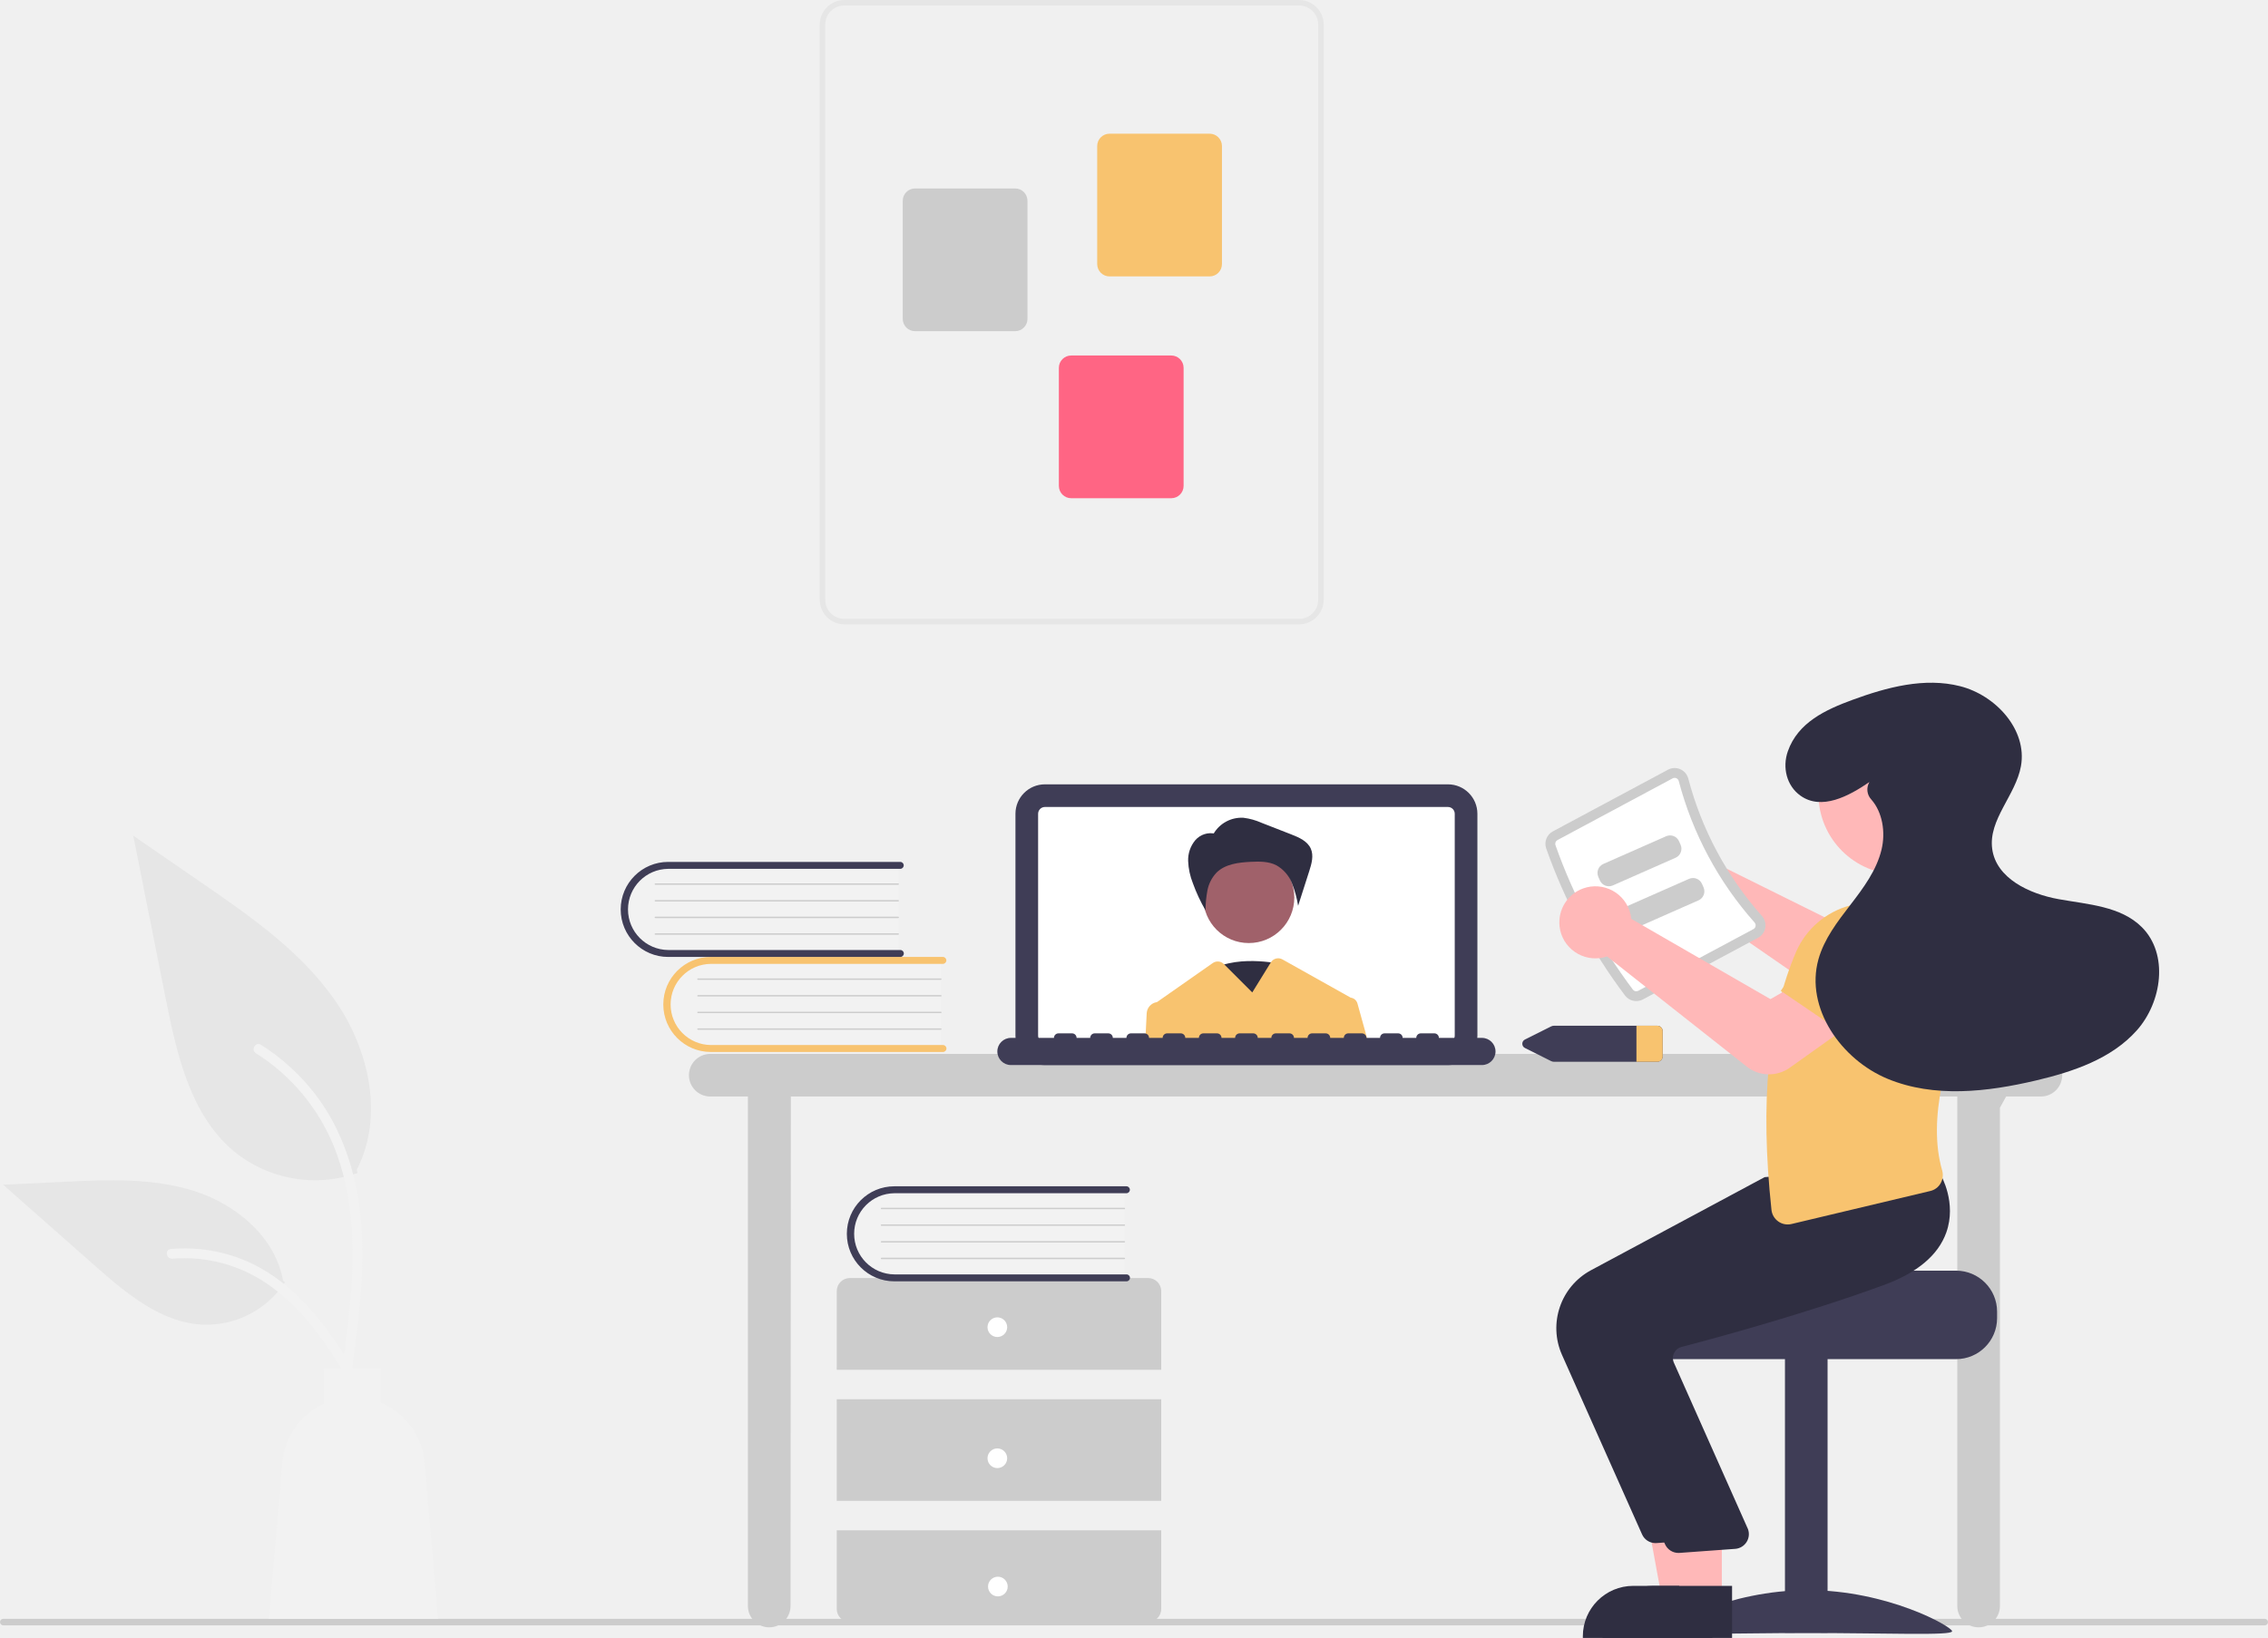
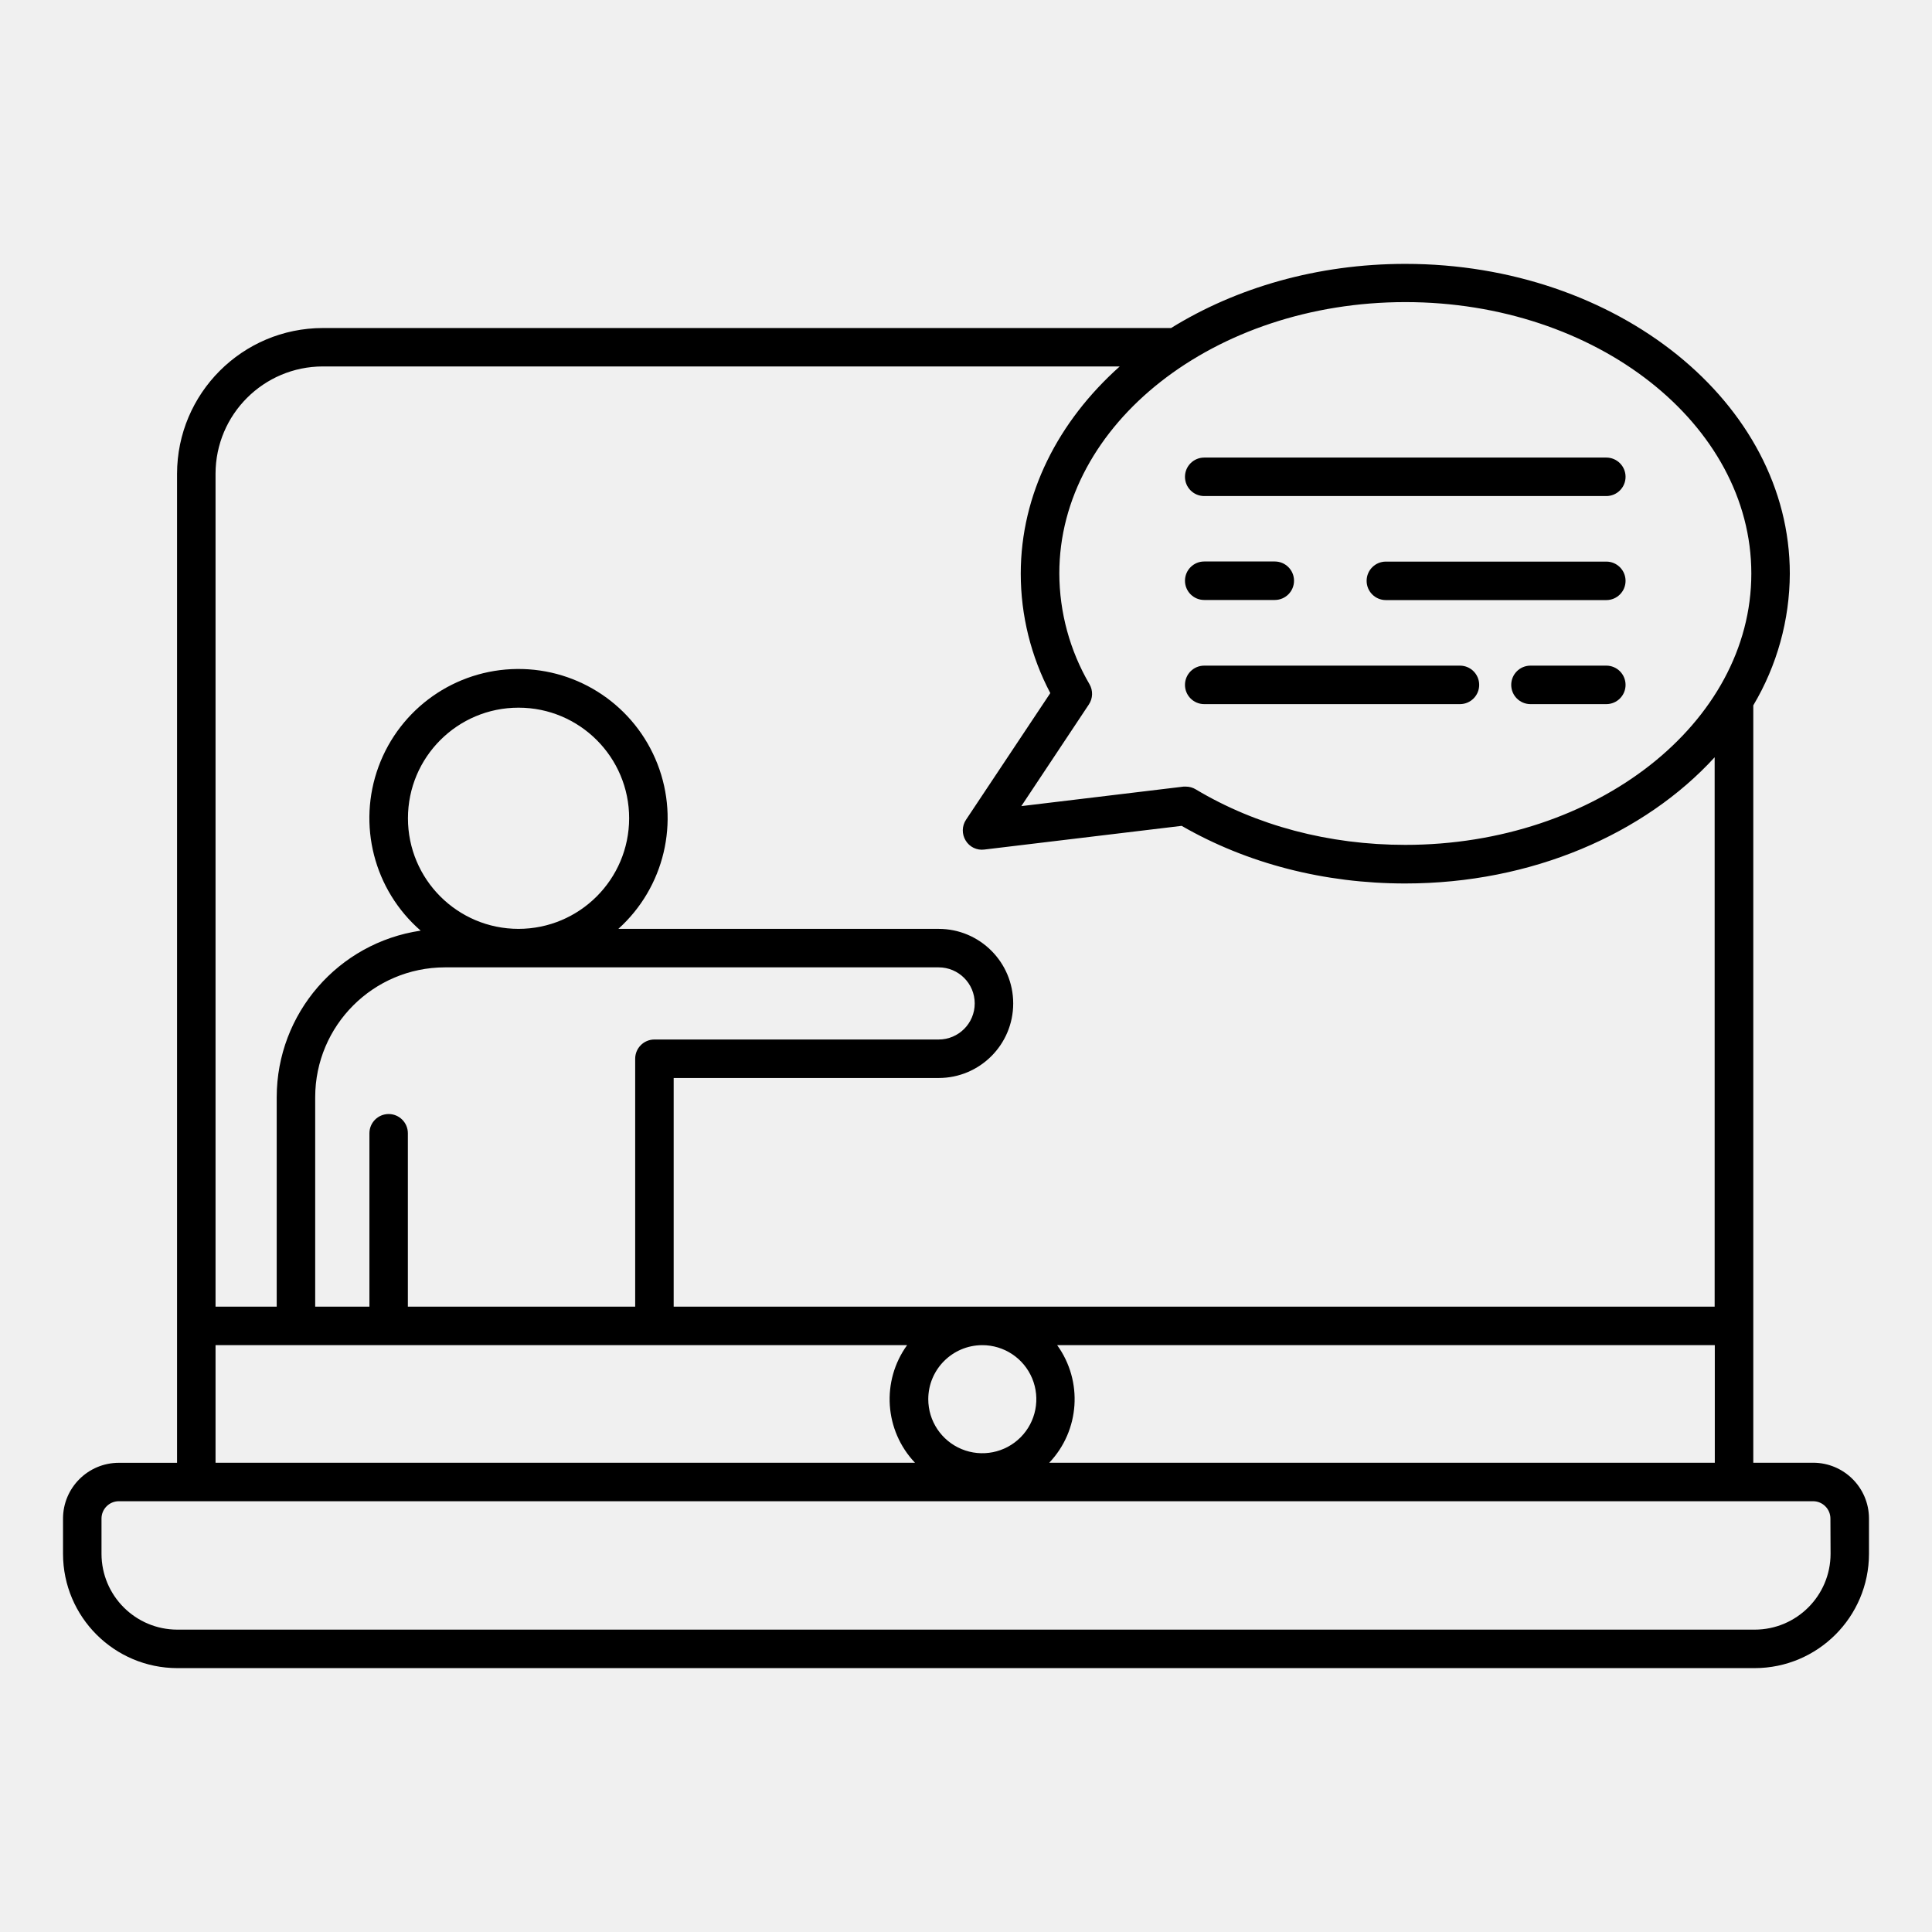
- <svg xmlns="http://www.w3.org/2000/svg" data-name="Layer 1" width="692" height="499.877" viewBox="0 0 692 499.877">
-   <path d="M945,696.105H255a1,1,0,0,1,0-2H945a1,1,0,0,1,0,2Z" transform="translate(-254 -200.0616)" fill="#ccc" />
-   <path d="M876.704,521.703h-406a6.5,6.5,0,1,0,0,13h11.5v155.5a6.5,6.5,0,0,0,13,0l.099-155.5H851.204v155.5a6.5,6.5,0,0,0,13,0V538.13l1.891-3.427h10.609a6.5,6.5,0,1,0,0-13Z" transform="translate(-254 -200.0616)" fill="#ccc" />
-   <path d="M695.794,525.105H572.812a8.992,8.992,0,0,1-8.982-8.982V448.414a8.992,8.992,0,0,1,8.982-8.982H695.794a8.992,8.992,0,0,1,8.982,8.982v67.709A8.992,8.992,0,0,1,695.794,525.105Z" transform="translate(-254 -200.0616)" fill="#3f3d56" />
-   <path d="M695.793,446.345H572.813a2.074,2.074,0,0,0-2.07,2.07v67.71a2.074,2.074,0,0,0,2.07,2.07H695.793a2.074,2.074,0,0,0,2.07-2.07v-67.71A2.074,2.074,0,0,0,695.793,446.345Z" transform="translate(-254 -200.0616)" fill="#fff" />
-   <path d="M644.792,494.283s-14.722-3.392-22.82,2.827,10.306,20.355,10.306,20.355Z" transform="translate(-254 -200.0616)" fill="#2f2e41" />
-   <circle cx="381.024" cy="273.924" r="13.887" fill="#a0616a" />
-   <path d="M624.286,454.492a9.898,9.898,0,0,1,9.126-4.856,19.397,19.397,0,0,1,5.515,1.544l9.078,3.541c2.349.916,4.922,2.039,5.941,4.345.946,2.141.24,4.613-.474,6.841l-3.397,10.593a32.246,32.246,0,0,0-1.925-6.998,10.835,10.835,0,0,0-4.704-5.364c-2.358-1.21-5.137-1.185-7.785-1.057-3.749.18-7.826.657-10.489,3.302a10.895,10.895,0,0,0-2.765,5.399,32.5,32.5,0,0,0-.58,6.112,50.669,50.669,0,0,1-3.869-8.295,20.525,20.525,0,0,1-1.438-6.715,9.444,9.444,0,0,1,2.165-6.387,6.195,6.195,0,0,1,6.231-1.961Z" transform="translate(-254 -200.0616)" fill="#2f2e41" />
-   <path d="M668.183,506.325a2.472,2.472,0,0,0-2.07-1.79.86.86,0,0,0-.1-.06L645.282,492.856a2.637,2.637,0,0,0-3.528.908l-5.67,9.18-8.54-8.54-.136-.136a2.636,2.636,0,0,0-3.376-.295l-17.038,11.931c-.03,0-.06.01-.09.01a3.633,3.633,0,0,0-3.03,3.39l-.44,8.89h68.04Z" transform="translate(-254 -200.0616)" fill="#f8c36f" />
-   <path d="M706.158,516.814H693.03a1.382,1.382,0,0,0-1.382-1.382h-4.145a1.382,1.382,0,0,0-1.382,1.382h-4.145a1.382,1.382,0,0,0-1.382-1.382H676.449a1.382,1.382,0,0,0-1.382,1.382h-4.145a1.382,1.382,0,0,0-1.382-1.382h-4.145a1.382,1.382,0,0,0-1.382,1.382h-4.145A1.382,1.382,0,0,0,658.485,515.432h-4.145a1.382,1.382,0,0,0-1.382,1.382h-4.145a1.382,1.382,0,0,0-1.382-1.382H643.285a1.382,1.382,0,0,0-1.382,1.382H637.758a1.382,1.382,0,0,0-1.382-1.382h-4.145a1.382,1.382,0,0,0-1.382,1.382h-4.145a1.382,1.382,0,0,0-1.382-1.382h-4.145a1.382,1.382,0,0,0-1.382,1.382H615.649a1.382,1.382,0,0,0-1.382-1.382h-4.145a1.382,1.382,0,0,0-1.382,1.382h-4.145a1.382,1.382,0,0,0-1.382-1.382h-4.145a1.382,1.382,0,0,0-1.382,1.382h-4.145a1.382,1.382,0,0,0-1.382-1.382h-4.145a1.382,1.382,0,0,0-1.382,1.382H582.485a1.382,1.382,0,0,0-1.382-1.382H576.958a1.382,1.382,0,0,0-1.382,1.382H562.449a4.145,4.145,0,0,0,0,8.291H706.158a4.145,4.145,0,0,0,0-8.291Z" transform="translate(-254 -200.0616)" fill="#3f3d56" />
-   <path d="M541.079,492.74v27.526H472.117a13.771,13.771,0,1,1,0-27.526Z" transform="translate(-254 -200.0616)" fill="#f2f2f2" />
-   <path d="M542.773,520.054a1.059,1.059,0,0,1-1.059,1.059h-70.826a14.504,14.504,0,1,1,0-29.008h70.826a1.059,1.059,0,0,1,0,2.117h-70.826a12.387,12.387,0,0,0,0,24.773h70.826A1.059,1.059,0,0,1,542.773,520.054Z" transform="translate(-254 -200.0616)" fill="#f8c36f" />
-   <path d="M541.079,499.092H466.971a.212.212,0,1,1,0-.423h74.108a.212.212,0,0,1,0,.423Z" transform="translate(-254 -200.0616)" fill="#ccc" />
-   <path d="M541.079,504.174H466.971a.212.212,0,1,1,0-.423h74.108a.212.212,0,0,1,0,.423Z" transform="translate(-254 -200.0616)" fill="#ccc" />
-   <path d="M541.079,509.255H466.971a.212.212,0,1,1,0-.423h74.108a.212.212,0,0,1,0,.423Z" transform="translate(-254 -200.0616)" fill="#ccc" />
-   <path d="M541.079,514.337H466.971a.212.212,0,1,1,0-.423h74.108a.212.212,0,0,1,0,.423Z" transform="translate(-254 -200.0616)" fill="#ccc" />
-   <path d="M528.079,463.74v27.526H459.117a13.771,13.771,0,1,1,0-27.526Z" transform="translate(-254 -200.0616)" fill="#f2f2f2" />
-   <path d="M529.773,491.054a1.059,1.059,0,0,1-1.059,1.059h-70.826a14.504,14.504,0,1,1,0-29.008h70.826a1.059,1.059,0,0,1,0,2.117h-70.826a12.387,12.387,0,0,0,0,24.773h70.826A1.059,1.059,0,0,1,529.773,491.054Z" transform="translate(-254 -200.0616)" fill="#3f3d56" />
-   <path d="M528.079,470.092H453.971a.212.212,0,1,1,0-.423h74.108a.212.212,0,0,1,0,.423Z" transform="translate(-254 -200.0616)" fill="#ccc" />
-   <path d="M528.079,475.174H453.971a.212.212,0,1,1,0-.423h74.108a.212.212,0,0,1,0,.423Z" transform="translate(-254 -200.0616)" fill="#ccc" />
-   <path d="M528.079,480.255H453.971a.212.212,0,1,1,0-.423h74.108a.212.212,0,0,1,0,.423Z" transform="translate(-254 -200.0616)" fill="#ccc" />
-   <path d="M528.079,485.337H453.971a.212.212,0,1,1,0-.423h74.108a.212.212,0,0,1,0,.423Z" transform="translate(-254 -200.0616)" fill="#ccc" />
-   <path d="M608.303,618.105v-24a4,4,0,0,0-4-4h-91a4,4,0,0,0-4,4v24Z" transform="translate(-254 -200.0616)" fill="#ccc" />
-   <rect x="255.303" y="427.043" width="99" height="31" fill="#ccc" />
-   <path d="M509.303,667.105v24a4,4,0,0,0,4,4h91a4,4,0,0,0,4-4v-24Z" transform="translate(-254 -200.0616)" fill="#ccc" />
-   <circle cx="304.303" cy="405.043" r="3" fill="#fff" />
-   <circle cx="304.303" cy="445.043" r="3" fill="#fff" />
-   <circle cx="304.464" cy="484.196" r="3" fill="#fff" />
-   <path d="M597.079,562.74v27.526H528.117a13.771,13.771,0,1,1,0-27.526Z" transform="translate(-254 -200.0616)" fill="#f2f2f2" />
-   <path d="M598.773,590.054a1.059,1.059,0,0,1-1.059,1.059h-70.826a14.504,14.504,0,1,1,0-29.008h70.826a1.059,1.059,0,0,1,0,2.117h-70.826a12.387,12.387,0,0,0,0,24.773h70.826A1.059,1.059,0,0,1,598.773,590.054Z" transform="translate(-254 -200.0616)" fill="#3f3d56" />
-   <path d="M597.079,569.092H522.971a.212.212,0,1,1,0-.423h74.108a.212.212,0,0,1,0,.423Z" transform="translate(-254 -200.0616)" fill="#ccc" />
-   <path d="M597.079,574.174H522.971a.212.212,0,1,1,0-.423h74.108a.212.212,0,0,1,0,.423Z" transform="translate(-254 -200.0616)" fill="#ccc" />
-   <path d="M597.079,579.255H522.971a.212.212,0,1,1,0-.423h74.108a.212.212,0,0,1,0,.423Z" transform="translate(-254 -200.0616)" fill="#ccc" />
-   <path d="M597.079,584.337H522.971a.212.212,0,1,1,0-.423h74.108a.212.212,0,0,1,0,.423Z" transform="translate(-254 -200.0616)" fill="#ccc" />
-   <path d="M504.11,383.083v-175.5a7.53,7.53,0,0,1,7.521-7.521H650.36a7.53,7.53,0,0,1,7.521,7.521v175.5a7.53,7.53,0,0,1-7.521,7.521H511.632A7.53,7.53,0,0,1,504.11,383.083Zm7.521-181.35a5.857,5.857,0,0,0-5.85,5.85v175.5a5.857,5.857,0,0,0,5.85,5.85H650.36a5.857,5.857,0,0,0,5.85-5.85v-175.5a5.857,5.857,0,0,0-5.85-5.85Z" transform="translate(-254 -200.0616)" fill="#e6e6e6" />
-   <path d="M588.775,280.659V244.624a3.765,3.765,0,0,1,3.761-3.761h30.537a3.765,3.765,0,0,1,3.761,3.761v36.036a3.765,3.765,0,0,1-3.761,3.761h-30.537A3.765,3.765,0,0,1,588.775,280.659Z" transform="translate(-254 -200.0616)" fill="#f8c36f" />
-   <path d="M529.44,297.374V261.338a3.765,3.765,0,0,1,3.761-3.761h30.537a3.765,3.765,0,0,1,3.761,3.761v36.036a3.765,3.765,0,0,1-3.761,3.761h-30.537A3.765,3.765,0,0,1,529.44,297.374Z" transform="translate(-254 -200.0616)" fill="#ccc" />
-   <path d="M577.075,348.352V312.317a3.765,3.765,0,0,1,3.761-3.761h30.537a3.765,3.765,0,0,1,3.761,3.761v36.036a3.765,3.765,0,0,1-3.761,3.761h-30.537A3.765,3.765,0,0,1,577.075,348.352Z" transform="translate(-254 -200.0616)" fill="#ff6584" />
-   <path d="M759.563,513.105H728.143a1.941,1.941,0,0,0-.86.2l-7.93,3.97a1.445,1.445,0,0,0,0,2.66l7.93,3.97a1.941,1.941,0,0,0,.86.2h31.42a1.649,1.649,0,0,0,1.74-1.53v-7.94A1.649,1.649,0,0,0,759.563,513.105Z" transform="translate(-254 -200.0616)" fill="#3f3d56" />
-   <path d="M761.303,514.635v7.94a1.649,1.649,0,0,1-1.74,1.53h-6.26v-11h6.26A1.649,1.649,0,0,1,761.303,514.635Z" transform="translate(-254 -200.0616)" fill="#f8c36f" />
-   <path d="M759.327,453.705a11.003,11.003,0,0,1,14.89,6.915,10.588,10.588,0,0,1,.32,1.435l43.938,21.788,10.168-6.739,12.652,14.565L825.769,504.279a11.149,11.149,0,0,1-13.301.513l-44.579-30.828a10.511,10.511,0,0,1-1.015.37,11.003,11.003,0,0,1-14.01-8.561,10.708,10.708,0,0,1-.163-1.34A11.036,11.036,0,0,1,759.327,453.705Z" transform="translate(-254 -200.0616)" fill="#ffb8b8" />
-   <path d="M850.841,587.853H802.831c0,1.38-49.48,2.5-49.48,2.5a12.86,12.86,0,0,0-2.11,2,12.41,12.41,0,0,0-2.9,8v2a12.505,12.505,0,0,0,12.5,12.5h90a12.511,12.511,0,0,0,12.5-12.5v-2A12.517,12.517,0,0,0,850.841,587.853Z" transform="translate(-254 -200.0616)" fill="#3f3d56" />
-   <rect x="798.617" y="614.357" width="13" height="84" transform="translate(1356.235 1112.652) rotate(-180)" fill="#3f3d56" />
-   <path d="M761.617,697.9c0,1.405,19.699.543,44,.543s44,.861,44-.543-19.699-12.543-44-12.543S761.617,696.495,761.617,697.9Z" transform="translate(-254 -200.0616)" fill="#3f3d56" />
-   <polygon points="519.353 487.993 507.094 487.992 501.261 456.195 519.355 456.196 519.353 487.993" fill="#ffb8b8" />
-   <path d="M776.48,699.938l-39.531-.001v-.5a15.386,15.386,0,0,1,15.386-15.386h.001l24.144.001Z" transform="translate(-254 -200.0616)" fill="#2f2e41" />
-   <path d="M755.017,668.337,730.576,613.529a20.086,20.086,0,0,1,8.819-25.784l53.013-28.428,24.191-2.058,22.315-2.028.161.272c.206.348,5.004,8.635,1.76,17.722-2.46,6.893-8.859,12.276-19.019,16.002-23.714,8.695-51.109,16.127-61.786,18.918a3.451,3.451,0,0,0-2.211,1.76,3.498,3.498,0,0,0-.196,2.799l22.707,51.015a4.5,4.5,0,0,1-3.809,6.029L759.553,670.983q-.216.021-.43.021A4.497,4.497,0,0,1,755.017,668.337Z" transform="translate(-254 -200.0616)" fill="#2f2e41" />
-   <polygon points="525.353 487.993 513.094 487.992 507.261 456.195 525.355 456.196 525.353 487.993" fill="#ffb8b8" />
-   <path d="M782.48,699.938l-39.531-.001v-.5a15.386,15.386,0,0,1,15.386-15.386h.001l24.144.001Z" transform="translate(-254 -200.0616)" fill="#2f2e41" />
-   <path d="M762.017,671.337,737.576,616.529a20.086,20.086,0,0,1,8.819-25.784l53.013-28.428,24.191-2.058,22.315-2.028.161.272c.206.348,5.004,8.635,1.76,17.722-2.46,6.893-8.859,12.276-19.019,16.002-23.714,8.695-51.109,16.127-61.786,18.918a3.451,3.451,0,0,0-2.211,1.76,3.498,3.498,0,0,0-.196,2.799l22.707,51.015a4.5,4.5,0,0,1-3.809,6.029L766.553,673.983q-.216.021-.43.021A4.497,4.497,0,0,1,762.017,671.337Z" transform="translate(-254 -200.0616)" fill="#2f2e41" />
-   <path d="M749.835,503.906a167.506,167.506,0,0,1-24.075-44.932,4.303,4.303,0,0,1,2.032-5.179l35.145-18.832a4.247,4.247,0,0,1,3.726-.151,4.319,4.319,0,0,1,2.461,2.884,102.328,102.328,0,0,0,22.446,41.891,4.318,4.318,0,0,1,1.038,3.647,4.247,4.247,0,0,1-2.189,3.018L755.272,505.083A4.303,4.303,0,0,1,749.835,503.906Z" transform="translate(-254 -200.0616)" fill="#ccc" />
-   <path d="M752.233,502.104a1.299,1.299,0,0,0,1.622.335l35.146-18.832a1.246,1.246,0,0,0,.653-.897,1.318,1.318,0,0,0-.325-1.128,105.34,105.34,0,0,1-23.107-43.125,1.319,1.319,0,0,0-.758-.895,1.247,1.247,0,0,0-1.11.046L729.208,456.439a1.298,1.298,0,0,0-.62,1.537,164.507,164.507,0,0,0,23.645,44.127Z" transform="translate(-254 -200.0616)" fill="#fff" />
-   <path d="M866.593,498.883l-27.525,10.459-6.72-18.667a11.168,11.168,0,0,1,5.002-13.499l0,0a11.168,11.168,0,0,1,14.262,2.784Z" transform="translate(-254 -200.0616)" fill="#f8c36f" />
-   <path d="M796.583,572.843a4.999,4.999,0,0,1-2.083-3.549c-3.525-32.91-1.07-58.664,7.506-78.735a24.992,24.992,0,0,1,16.567-14.18l22.25-1.123.115.056A26.005,26.005,0,0,1,855.156,502.9c-7.156,18.863-13.148,38.503-8.579,54.346a5.122,5.122,0,0,1-.484,3.983,4.884,4.884,0,0,1-3.116,2.309L800.599,573.62a4.964,4.964,0,0,1-4.017-.777Z" transform="translate(-254 -200.0616)" fill="#f8c36f" />
-   <circle cx="579.396" cy="242.323" r="24.561" fill="#ffb8b8" />
-   <path d="M765.243,461.838l-19.142,8.45a3.003,3.003,0,0,1-3.956-1.533l-.473-1.073a3.003,3.003,0,0,1,1.533-3.956l19.142-8.45a3.003,3.003,0,0,1,3.956,1.533l.473,1.073A3.003,3.003,0,0,1,765.243,461.838Z" transform="translate(-254 -200.0616)" fill="#ccc" />
-   <path d="M772.243,474.838l-19.142,8.45a3.003,3.003,0,0,1-3.956-1.533l-.473-1.073a3.003,3.003,0,0,1,1.533-3.956l19.142-8.45a3.003,3.003,0,0,1,3.956,1.533l.473,1.073A3.003,3.003,0,0,1,772.243,474.838Z" transform="translate(-254 -200.0616)" fill="#ccc" />
-   <path d="M787.005,525.615l-42.674-33.666a10.517,10.517,0,0,1-1.036.306,11.027,11.027,0,0,1-8.818-1.691,10.913,10.913,0,0,1-4.626-7.733,11.023,11.023,0,0,1,7.209-11.638,11.004,11.004,0,0,1,14.426,7.837,10.571,10.571,0,0,1,.229,1.452L794.196,504.989l10.572-6.086,11.711,15.332-16.414,11.699a10.942,10.942,0,0,1-13.06-.318Z" transform="translate(-254 -200.0616)" fill="#ffb8b8" />
-   <path d="M821.686,519.009l-24.349-16.557,11.443-16.207a11.168,11.168,0,0,1,13.929-3.64l0,0a11.168,11.168,0,0,1,5.894,13.283Z" transform="translate(-254 -200.0616)" fill="#f8c36f" />
-   <path d="M824.391,438.727c-6.313,4.321-14.601,8.762-21.049,4.161-4.234-3.021-5.567-8.615-3.851-13.525,3.087-8.829,11.569-12.715,19.681-15.695,10.544-3.873,22.026-6.954,32.911-4.181s20.506,13.313,18.541,24.373c-1.58,8.894-9.97,16.295-8.779,25.25,1.199,9.012,11.334,13.756,20.281,15.367s18.96,2.128,25.391,8.555c8.203,8.199,6.155,22.853-1.564,31.51s-19.367,12.58-30.654,15.248c-14.955,3.534-31.129,5.392-45.332-.474s-25.256-21.654-21.141-36.46c1.738-6.254,5.832-11.539,9.789-16.685s7.963-10.526,9.472-16.839c1.258-5.261.327-11.369-3.162-15.315a4.437,4.437,0,0,1-.594-5.186Z" transform="translate(-254 -200.0616)" fill="#2f2e41" />
-   <path d="M363.072,558.06a39.063,39.063,0,0,1-37.721-6.645c-13.212-11.089-17.354-29.359-20.725-46.275q-4.985-25.018-9.969-50.036l20.872,14.371c15.01,10.335,30.357,21.001,40.75,35.971s14.929,35.405,6.579,51.603" transform="translate(-254 -200.0616)" fill="#e6e6e6" />
-   <path d="M361.288,618.639c2.112-15.387,4.285-30.973,2.803-46.525-1.316-13.812-5.53-27.303-14.109-38.364A63.82,63.82,0,0,0,333.608,518.912c-1.637-1.034-3.144,1.561-1.514,2.59A60.672,60.672,0,0,1,356.093,550.459c5.225,13.289,6.064,27.776,5.164,41.893-.544,8.537-1.698,17.019-2.861,25.489a1.554,1.554,0,0,0,1.048,1.845,1.509,1.509,0,0,0,1.845-1.048Z" transform="translate(-254 -200.0616)" fill="#f2f2f2" />
-   <path d="M340.941,591.41a28.755,28.755,0,0,1-25.055,12.931c-12.683-.602-23.257-9.454-32.775-17.858l-28.153-24.857,18.633-.892c13.4-.641,27.145-1.239,39.908,2.893s24.533,14.077,26.867,27.287" transform="translate(-254 -200.0616)" fill="#e6e6e6" />
-   <path d="M367.258,627.484c-10.168-17.991-21.961-37.986-43.035-44.377a48.022,48.022,0,0,0-18.101-1.869c-1.922.166-1.442,3.128.476,2.963a44.614,44.614,0,0,1,28.886,7.642c8.145,5.544,14.487,13.252,19.854,21.425,3.288,5.007,6.233,10.226,9.178,15.438.941,1.666,3.693.463,2.74-1.222Z" transform="translate(-254 -200.0616)" fill="#f2f2f2" />
-   <path d="M383.55,646.421A21.774,21.774,0,0,0,370.207,628.184v-10.401H352.762v10.729a21.763,21.763,0,0,0-12.616,17.909l-4.102,47.684h51.608Z" transform="translate(-254 -200.0616)" fill="#f2f2f2" />
+ <svg xmlns="http://www.w3.org/2000/svg" data-name="Layer 1" id="Layer_1" viewBox="0 0 512 512">
+   <path d="M319.13,131.46H425.69a5.1,5.1,0,1,0,0-10.2H319.13a5.1,5.1,0,0,0,0,10.2Z" />
+   <path d="M425.69,148.83H367.27a5.1,5.1,0,1,0,0,10.2h58.42a5.1,5.1,0,1,0,0-10.2Z" />
+   <path d="M319.13,159h18.7a5.1,5.1,0,1,0,0-10.2h-18.7a5.1,5.1,0,0,0,0,10.2Z" />
+   <path d="M425.69,176.4h-20.1a5.1,5.1,0,1,0,0,10.2h20.1a5.1,5.1,0,1,0,0-10.2Z" />
+   <path d="M319.13,186.6H386.9a5.1,5.1,0,1,0,0-10.2H319.13a5.1,5.1,0,0,0,0,10.2Z" />
+   <path d="M480.51,387.64H464.64V186.93a68.75,68.75,0,0,0,9.68-34.9c0-45.27-45.71-82.1-101.9-82.1-23.34,0-44.87,6.35-62.07,17a5.06,5.06,0,0,0-.68,0H85.56a38.68,38.68,0,0,0-38.64,38.63v262.1H31.49A14.8,14.8,0,0,0,16.7,402.43v9.35A30.33,30.33,0,0,0,47,442.07H465a30.33,30.33,0,0,0,30.3-30.29v-9.35A14.8,14.8,0,0,0,480.51,387.64ZM260.27,356.48A14.32,14.32,0,1,1,246,370.79,14.34,14.34,0,0,1,260.27,356.48Zm19.89,0H454.44v31.16H278.06a24.45,24.45,0,0,0,2.1-31.16ZM464.12,152c0,39.64-41.14,71.9-91.7,71.9-20.25,0-39.45-5.09-55.53-14.71a5.08,5.08,0,0,0-2.62-.73,4.17,4.17,0,0,0-.61,0l-43,5.17,17.9-26.94a5.08,5.08,0,0,0,.17-5.36,58.5,58.5,0,0,1-8-29.37c0-39.65,41.14-71.9,91.71-71.9S464.12,112.38,464.12,152ZM85.56,97.11H296.74c-16.3,14.55-26.23,33.82-26.23,54.92a68,68,0,0,0,7.83,31.65L256,217.25a5.11,5.11,0,0,0-.09,5.5,5,5,0,0,0,4.95,2.39l52.29-6.28c17.35,10,37.79,15.27,59.25,15.27,33.6,0,63.45-13.17,82-33.44V346.28H178.53v-60.6h70.22a19.76,19.76,0,0,0,0-39.52H163.87a39.52,39.52,0,1,0-52.39.47,44.66,44.66,0,0,0-38.15,44.12v55.53H57.12V125.54A28.47,28.47,0,0,1,85.56,97.11ZM103,295.23a5.1,5.1,0,0,0-5.1,5.1v45.95H83.53V290.75a34.43,34.43,0,0,1,34.39-34.39H248.75a9.56,9.56,0,0,1,0,19.12H173.43a5.1,5.1,0,0,0-5.1,5.1v65.7H108.09V300.33A5.1,5.1,0,0,0,103,295.23Zm34.41-49.07a29.31,29.31,0,1,1,29.32-29.31A29.35,29.35,0,0,1,137.4,246.16ZM57.12,356.48H240.39a24.46,24.46,0,0,0,2.09,31.16H57.12Zm428,55.3A20.12,20.12,0,0,1,465,431.87H47a20.12,20.12,0,0,1-20.1-20.09v-9.35a4.6,4.6,0,0,1,4.59-4.59h449a4.6,4.6,0,0,1,4.59,4.59Z" />
</svg>
